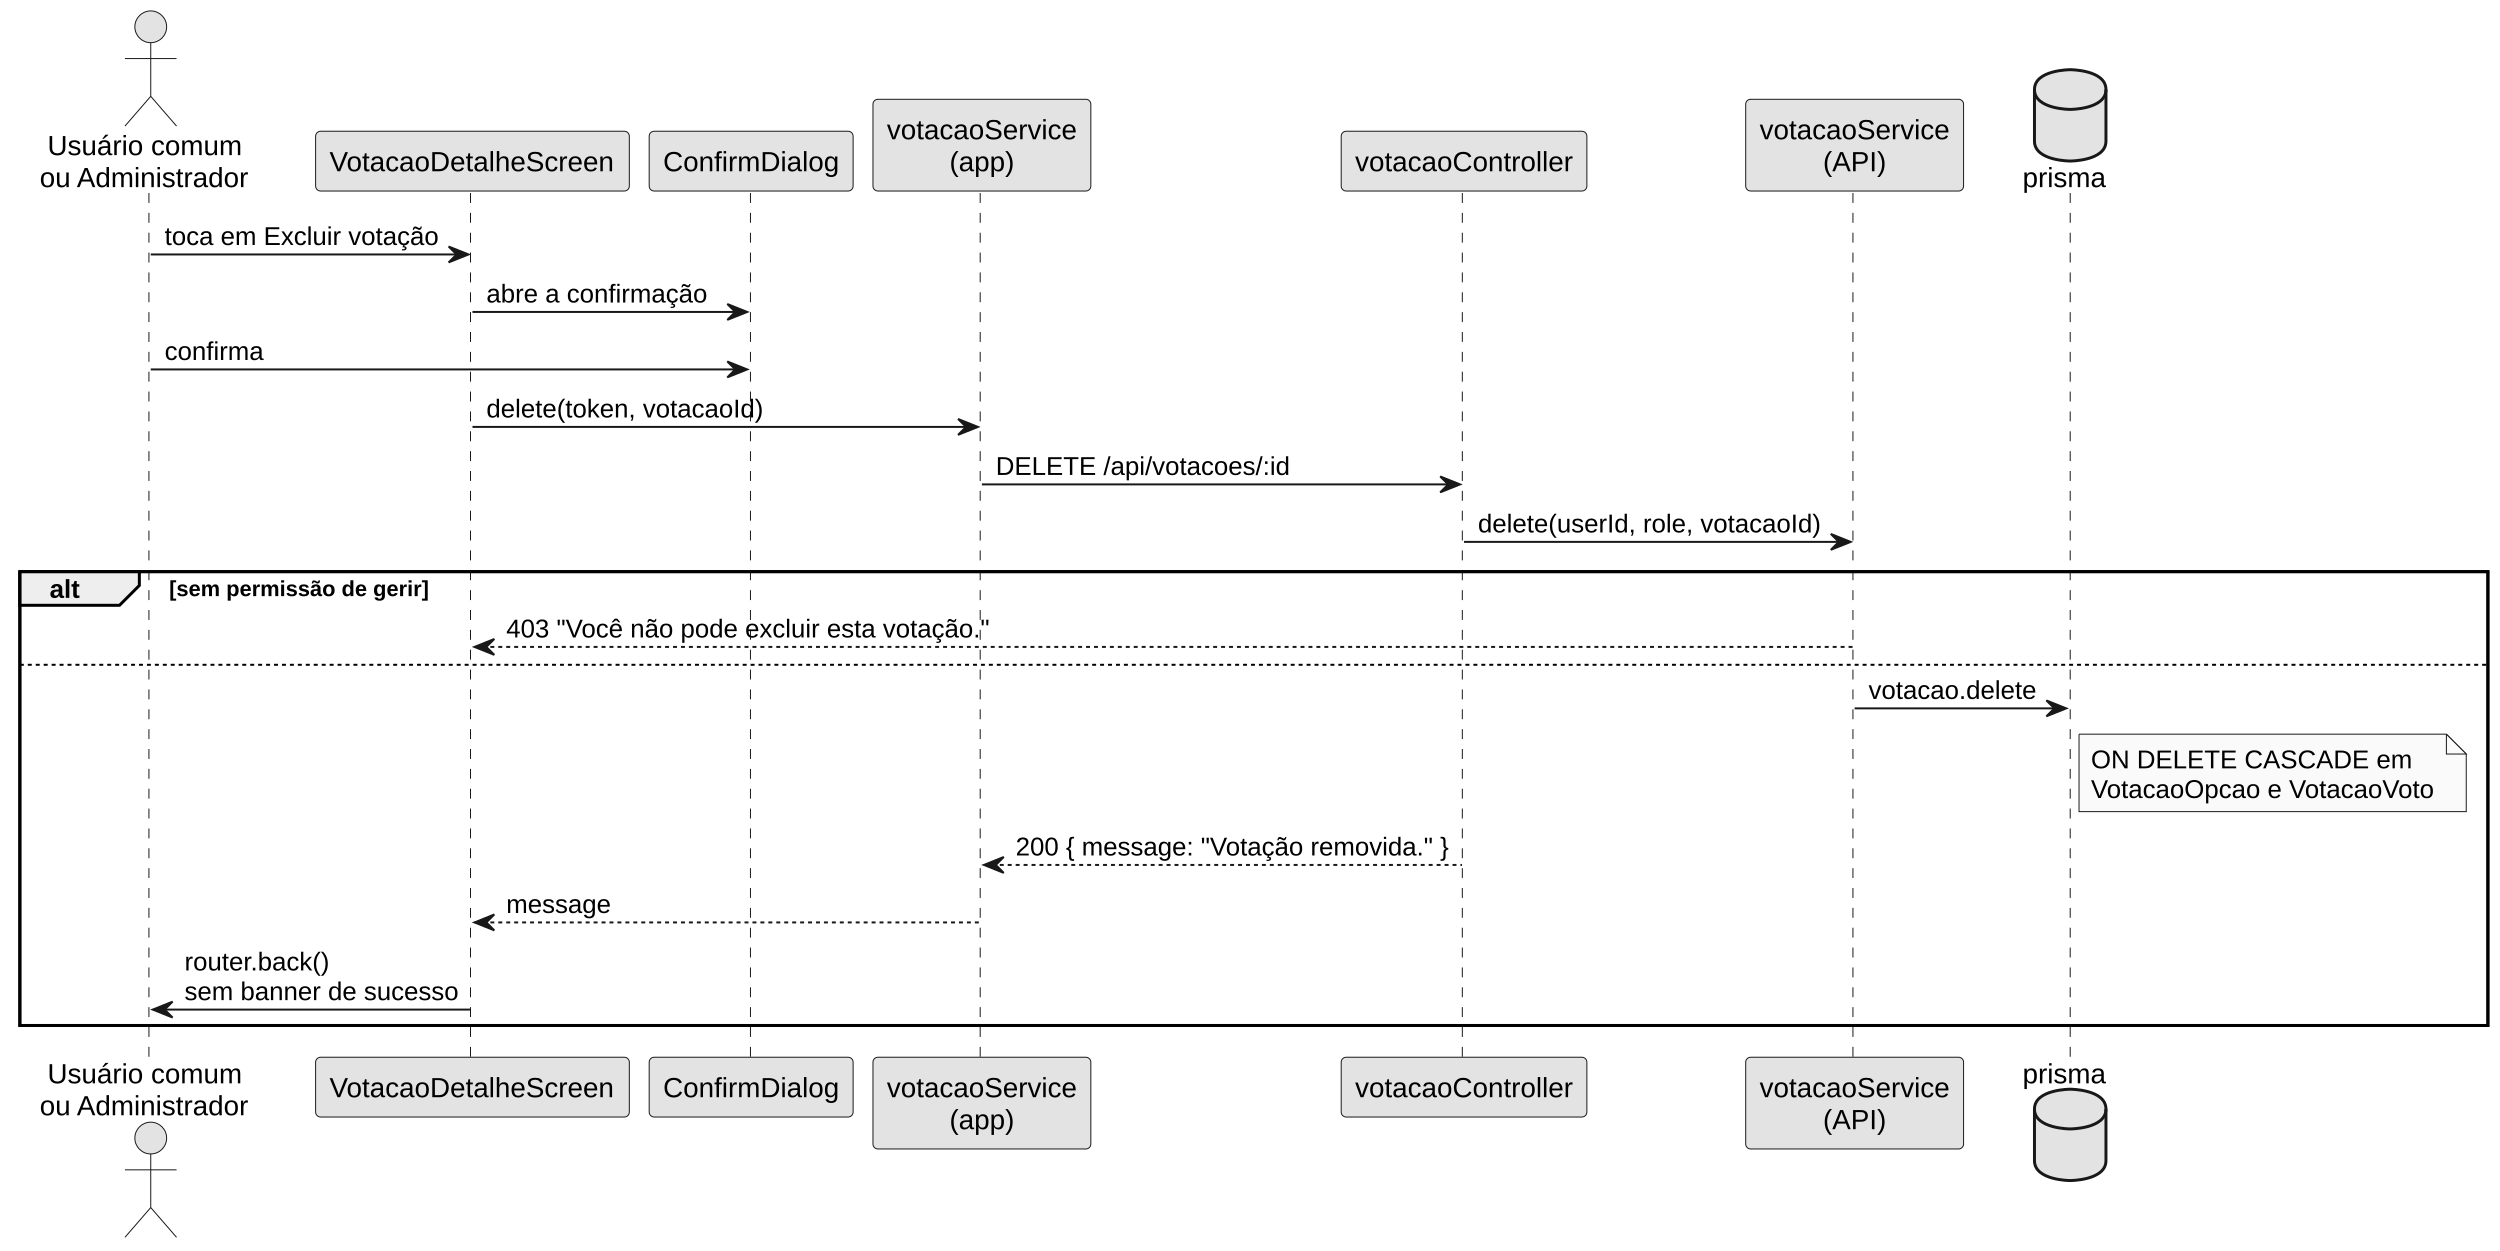
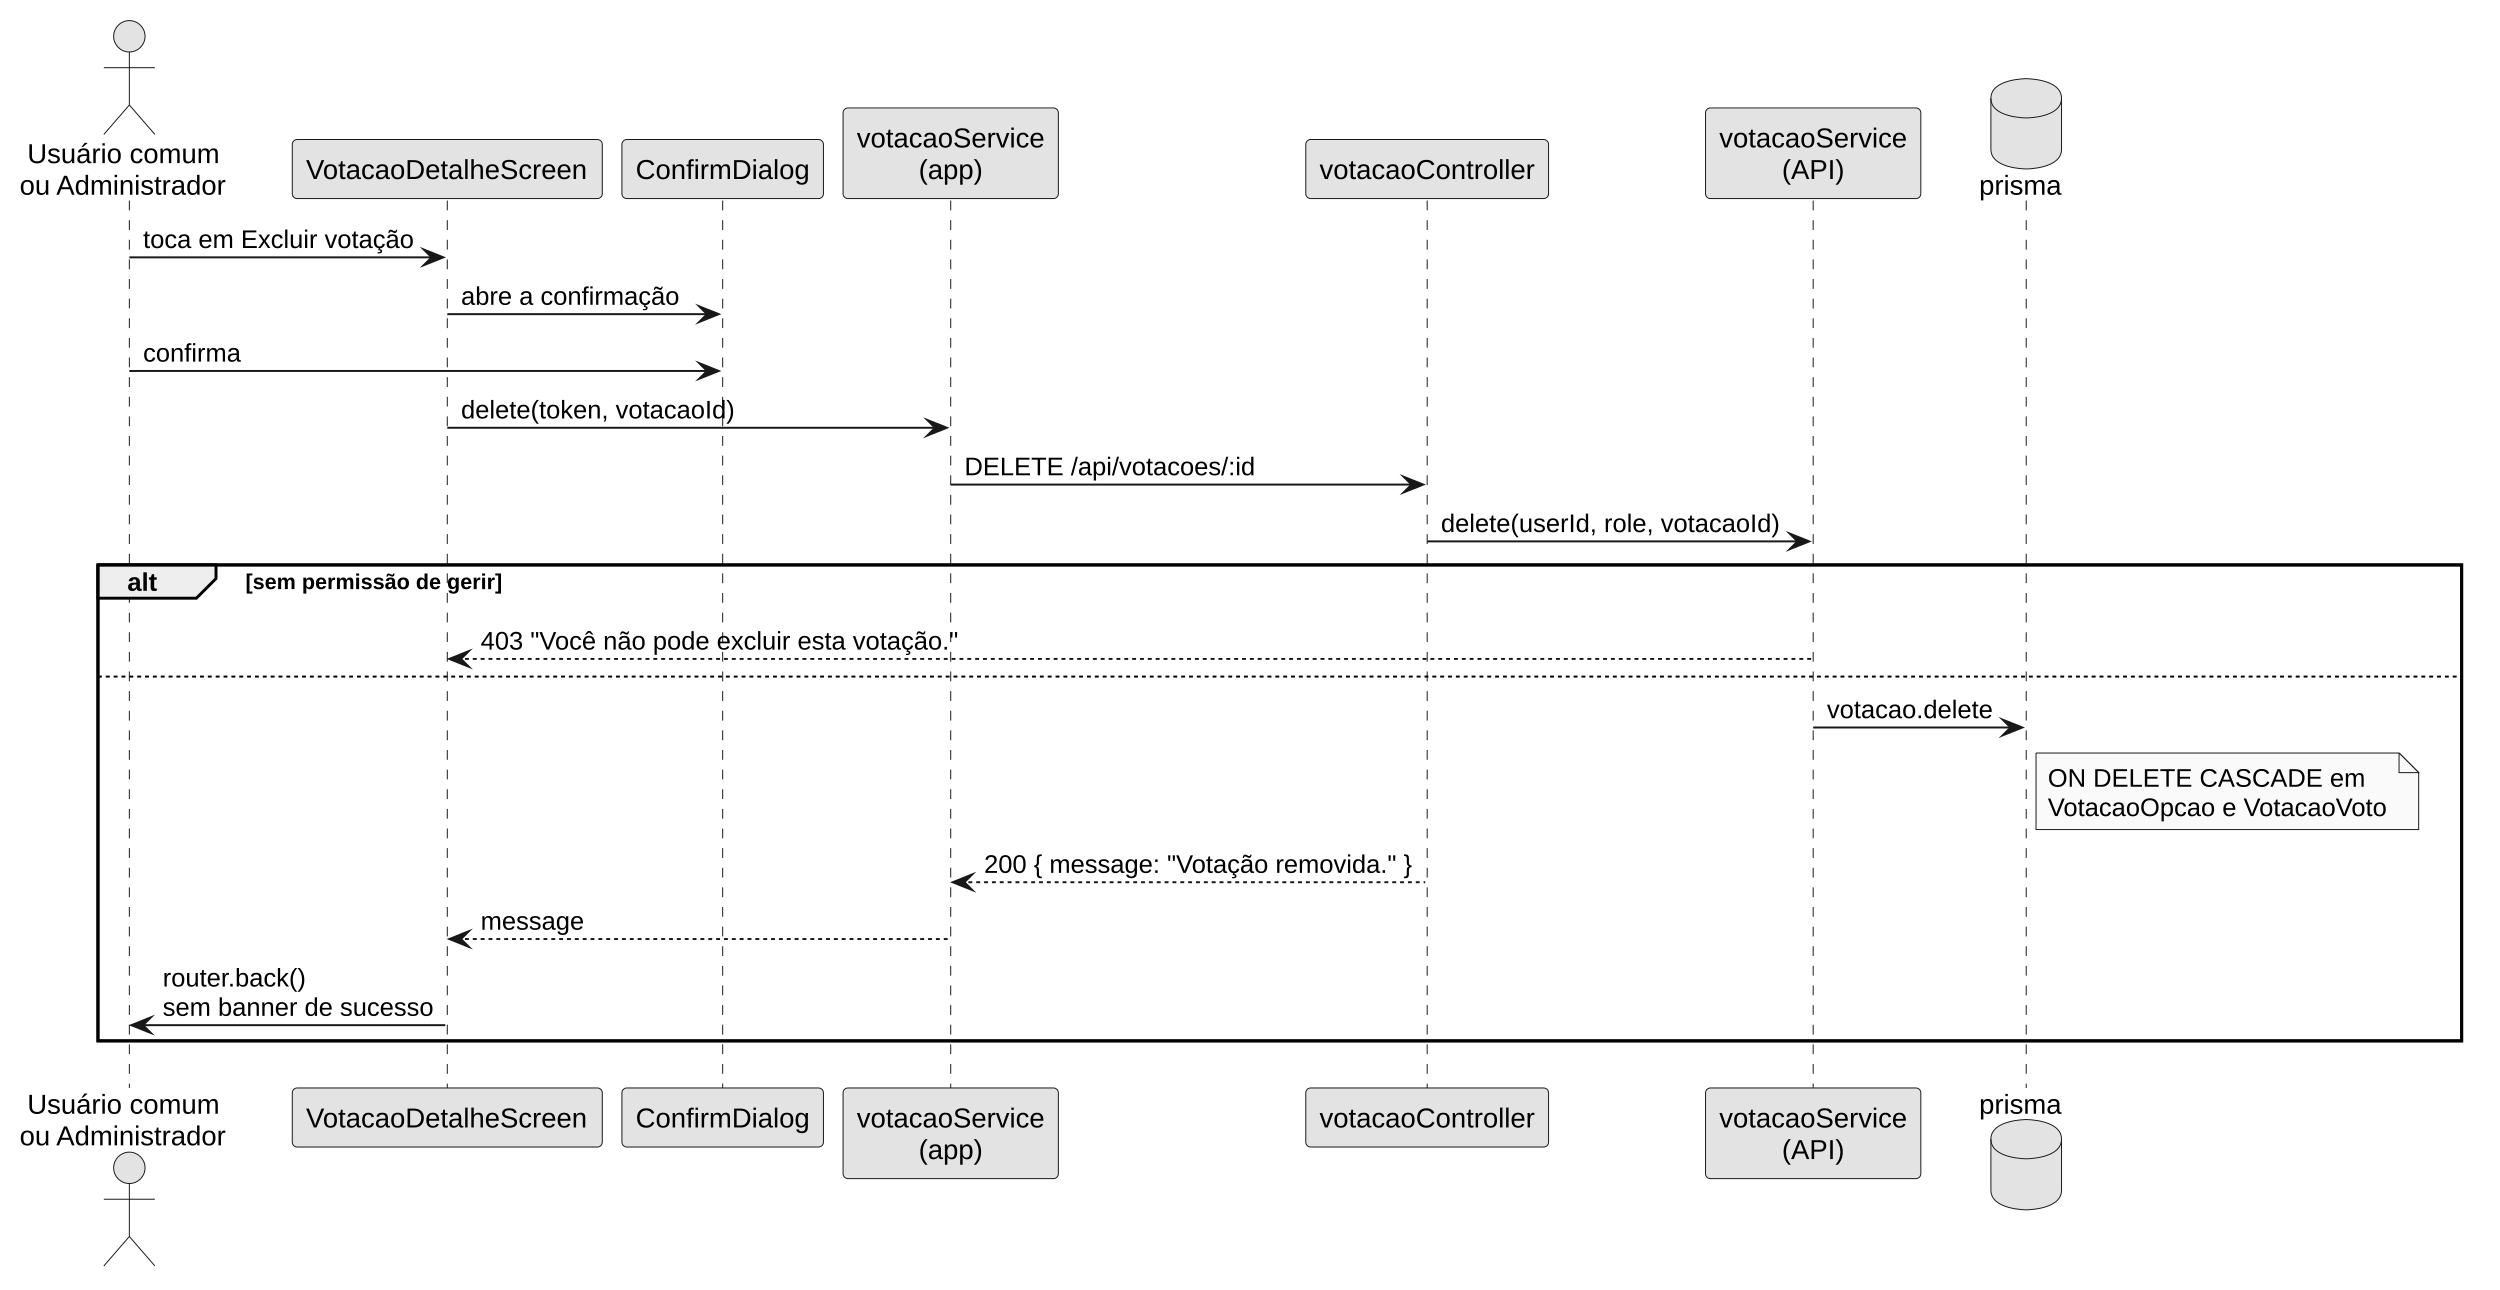
- <svg xmlns="http://www.w3.org/2000/svg" contentStyleType="text/css" height="630px" preserveAspectRatio="none" style="width:1259px;height:630px;background:#FFFFFF;" version="1.1" viewBox="0 0 1259 630" width="1259px" zoomAndPan="magnify">
+ <svg xmlns="http://www.w3.org/2000/svg" version="1.1" data-diagram-type="SEQUENCE" style="width:1274px;height:657px;background:#FFFFFF;" width="1274px" height="657px" viewBox="0 0 1274 657" zoomAndPan="magnify" preserveAspectRatio="none" contentStyleType="text/css">
  <defs />
-   <g>
-     <rect fill="none" height="228.539" style="stroke:#000000;stroke-width:1.5;" width="1242.903" x="10" y="287.89" />
-     <line style="stroke:#181818;stroke-width:0.5;stroke-dasharray:5.0,5.0;" x1="75" x2="75" y1="97.197" y2="533.428" />
-     <line style="stroke:#181818;stroke-width:0.5;stroke-dasharray:5.0,5.0;" x1="236.944" x2="236.944" y1="97.197" y2="533.428" />
-     <line style="stroke:#181818;stroke-width:0.5;stroke-dasharray:5.0,5.0;" x1="377.93" x2="377.93" y1="97.197" y2="533.428" />
-     <line style="stroke:#181818;stroke-width:0.5;stroke-dasharray:5.0,5.0;" x1="493.626" x2="493.626" y1="97.197" y2="533.428" />
-     <line style="stroke:#181818;stroke-width:0.5;stroke-dasharray:5.0,5.0;" x1="736.426" x2="736.426" y1="97.197" y2="533.428" />
-     <line style="stroke:#181818;stroke-width:0.5;stroke-dasharray:5.0,5.0;" x1="933.137" x2="933.137" y1="97.197" y2="533.428" />
-     <line style="stroke:#181818;stroke-width:0.5;stroke-dasharray:5.0,5.0;" x1="1042.555" x2="1042.555" y1="97.197" y2="533.428" />
-     <text fill="#000000" font-family="Arial" font-size="14" lengthAdjust="spacing" textLength="98.027" x="23.9" y="78.132">Usuário comum</text>
-     <text fill="#000000" font-family="Arial" font-size="14" lengthAdjust="spacing" textLength="105.827" x="20" y="94.231">ou Administrador</text>
-     <ellipse cx="75.914" cy="13.5" fill="#E3E3E3" rx="8" ry="8" style="stroke:#181818;stroke-width:0.5;" />
-     <path d="M75.914,21.5 L75.914,48.5 M62.914,29.5 L88.914,29.5 M75.914,48.5 L62.914,63.5 M75.914,48.5 L88.914,63.5 " fill="none" style="stroke:#181818;stroke-width:0.5;" />
-     <text fill="#000000" font-family="Arial" font-size="14" lengthAdjust="spacing" textLength="98.027" x="23.9" y="545.56">Usuário comum</text>
-     <text fill="#000000" font-family="Arial" font-size="14" lengthAdjust="spacing" textLength="105.827" x="20" y="561.659">ou Administrador</text>
-     <ellipse cx="75.914" cy="573.125" fill="#E3E3E3" rx="8" ry="8" style="stroke:#181818;stroke-width:0.5;" />
-     <path d="M75.914,581.125 L75.914,608.125 M62.914,589.125 L88.914,589.125 M75.914,608.125 L62.914,623.125 M75.914,608.125 L88.914,623.125 " fill="none" style="stroke:#181818;stroke-width:0.5;" />
-     <rect fill="#E3E3E3" height="30.099" rx="2.5" ry="2.5" style="stroke:#181818;stroke-width:0.5;" width="157.985" x="158.944" y="66.099" />
-     <text fill="#000000" font-family="Arial" font-size="14" lengthAdjust="spacing" textLength="143.985" x="165.944" y="86.231">VotacaoDetalheScreen</text>
-     <rect fill="#E3E3E3" height="30.099" rx="2.5" ry="2.5" style="stroke:#181818;stroke-width:0.5;" width="157.985" x="158.944" y="532.428" />
-     <text fill="#000000" font-family="Arial" font-size="14" lengthAdjust="spacing" textLength="143.985" x="165.944" y="552.56">VotacaoDetalheScreen</text>
-     <rect fill="#E3E3E3" height="30.099" rx="2.5" ry="2.5" style="stroke:#181818;stroke-width:0.5;" width="102.696" x="326.93" y="66.099" />
-     <text fill="#000000" font-family="Arial" font-size="14" lengthAdjust="spacing" textLength="88.696" x="333.93" y="86.231">ConfirmDialog</text>
-     <rect fill="#E3E3E3" height="30.099" rx="2.5" ry="2.5" style="stroke:#181818;stroke-width:0.5;" width="102.696" x="326.93" y="532.428" />
-     <text fill="#000000" font-family="Arial" font-size="14" lengthAdjust="spacing" textLength="88.696" x="333.93" y="552.56">ConfirmDialog</text>
-     <rect fill="#E3E3E3" height="46.197" rx="2.5" ry="2.5" style="stroke:#181818;stroke-width:0.5;" width="109.717" x="439.626" y="50" />
-     <text fill="#000000" font-family="Arial" font-size="14" lengthAdjust="spacing" textLength="95.717" x="446.626" y="70.132">votacaoService</text>
-     <text fill="#000000" font-family="Arial" font-size="14" lengthAdjust="spacing" textLength="32.683" x="478.143" y="86.231">(app)</text>
-     <rect fill="#E3E3E3" height="46.197" rx="2.5" ry="2.5" style="stroke:#181818;stroke-width:0.5;" width="109.717" x="439.626" y="532.428" />
-     <text fill="#000000" font-family="Arial" font-size="14" lengthAdjust="spacing" textLength="95.717" x="446.626" y="552.56">votacaoService</text>
-     <text fill="#000000" font-family="Arial" font-size="14" lengthAdjust="spacing" textLength="32.683" x="478.143" y="568.659">(app)</text>
-     <rect fill="#E3E3E3" height="30.099" rx="2.5" ry="2.5" style="stroke:#181818;stroke-width:0.5;" width="123.724" x="675.426" y="66.099" />
-     <text fill="#000000" font-family="Arial" font-size="14" lengthAdjust="spacing" textLength="109.724" x="682.426" y="86.231">votacaoController</text>
-     <rect fill="#E3E3E3" height="30.099" rx="2.5" ry="2.5" style="stroke:#181818;stroke-width:0.5;" width="123.724" x="675.426" y="532.428" />
-     <text fill="#000000" font-family="Arial" font-size="14" lengthAdjust="spacing" textLength="109.724" x="682.426" y="552.56">votacaoController</text>
-     <rect fill="#E3E3E3" height="46.197" rx="2.5" ry="2.5" style="stroke:#181818;stroke-width:0.5;" width="109.717" x="879.137" y="50" />
-     <text fill="#000000" font-family="Arial" font-size="14" lengthAdjust="spacing" textLength="95.717" x="886.137" y="70.132">votacaoService</text>
-     <text fill="#000000" font-family="Arial" font-size="14" lengthAdjust="spacing" textLength="31.89" x="918.05" y="86.231">(API)</text>
-     <rect fill="#E3E3E3" height="46.197" rx="2.5" ry="2.5" style="stroke:#181818;stroke-width:0.5;" width="109.717" x="879.137" y="532.428" />
-     <text fill="#000000" font-family="Arial" font-size="14" lengthAdjust="spacing" textLength="95.717" x="886.137" y="552.56">votacaoService</text>
-     <text fill="#000000" font-family="Arial" font-size="14" lengthAdjust="spacing" textLength="31.89" x="918.05" y="568.659">(API)</text>
-     <text fill="#000000" font-family="Arial" font-size="14" lengthAdjust="spacing" textLength="42.007" x="1018.555" y="94.231">prisma</text>
-     <path d="M1024.559,45.099 C1024.559,35.099 1042.559,35.099 1042.559,35.099 C1042.559,35.099 1060.559,35.099 1060.559,45.099 L1060.559,71.099 C1060.559,81.099 1042.559,81.099 1042.559,81.099 C1042.559,81.099 1024.559,81.099 1024.559,71.099 L1024.559,45.099 " fill="#E3E3E3" style="stroke:#181818;stroke-width:1.5;" />
-     <path d="M1024.559,45.099 C1024.559,55.099 1042.559,55.099 1042.559,55.099 C1042.559,55.099 1060.559,55.099 1060.559,45.099 " fill="none" style="stroke:#181818;stroke-width:1.5;" />
-     <text fill="#000000" font-family="Arial" font-size="14" lengthAdjust="spacing" textLength="42.007" x="1018.555" y="545.56">prisma</text>
-     <path d="M1024.559,558.527 C1024.559,548.527 1042.559,548.527 1042.559,548.527 C1042.559,548.527 1060.559,548.527 1060.559,558.527 L1060.559,584.527 C1060.559,594.527 1042.559,594.527 1042.559,594.527 C1042.559,594.527 1024.559,594.527 1024.559,584.527 L1024.559,558.527 " fill="#E3E3E3" style="stroke:#181818;stroke-width:1.5;" />
-     <path d="M1024.559,558.527 C1024.559,568.527 1042.559,568.527 1042.559,568.527 C1042.559,568.527 1060.559,568.527 1060.559,558.527 " fill="none" style="stroke:#181818;stroke-width:1.5;" />
-     <polygon fill="#181818" points="225.937,124.146,235.937,128.146,225.937,132.146,229.937,128.146" style="stroke:#181818;stroke-width:1;" />
-     <line style="stroke:#181818;stroke-width:1;" x1="75.914" x2="231.937" y1="128.146" y2="128.146" />
-     <text fill="#000000" font-family="Arial" font-size="13" lengthAdjust="spacing" textLength="138.004" x="82.914" y="123.391">toca em Excluir votação</text>
-     <polygon fill="#181818" points="366.278,153.095,376.278,157.095,366.278,161.095,370.278,157.095" style="stroke:#181818;stroke-width:1;" />
-     <line style="stroke:#181818;stroke-width:1;" x1="237.937" x2="372.278" y1="157.095" y2="157.095" />
-     <text fill="#000000" font-family="Arial" font-size="13" lengthAdjust="spacing" textLength="111.281" x="244.937" y="152.34">abre a confirmação</text>
-     <polygon fill="#181818" points="366.278,182.043,376.278,186.043,366.278,190.043,370.278,186.043" style="stroke:#181818;stroke-width:1;" />
-     <line style="stroke:#181818;stroke-width:1;" x1="75.914" x2="372.278" y1="186.043" y2="186.043" />
-     <text fill="#000000" font-family="Arial" font-size="13" lengthAdjust="spacing" textLength="49.848" x="82.914" y="181.289">confirma</text>
-     <polygon fill="#181818" points="482.484,210.992,492.484,214.992,482.484,218.992,486.484,214.992" style="stroke:#181818;stroke-width:1;" />
-     <line style="stroke:#181818;stroke-width:1;" x1="237.937" x2="488.484" y1="214.992" y2="214.992" />
-     <text fill="#000000" font-family="Arial" font-size="13" lengthAdjust="spacing" textLength="139.477" x="244.937" y="210.237">delete(token, votacaoId)</text>
-     <polygon fill="#181818" points="725.288,239.941,735.288,243.941,725.288,247.941,729.288,243.941" style="stroke:#181818;stroke-width:1;" />
-     <line style="stroke:#181818;stroke-width:1;" x1="494.484" x2="731.288" y1="243.941" y2="243.941" />
-     <text fill="#000000" font-family="Arial" font-size="13" lengthAdjust="spacing" textLength="148.129" x="501.484" y="239.186">DELETE /api/votacoes/:id</text>
-     <polygon fill="#181818" points="921.995,268.89,931.995,272.89,921.995,276.89,925.995,272.89" style="stroke:#181818;stroke-width:1;" />
-     <line style="stroke:#181818;stroke-width:1;" x1="737.288" x2="927.995" y1="272.89" y2="272.89" />
-     <text fill="#000000" font-family="Arial" font-size="13" lengthAdjust="spacing" textLength="172.707" x="744.288" y="268.135">delete(userId, role, votacaoId)</text>
-     <path d="M10,287.89 L70.171,287.89 L70.171,294.838 L60.171,304.838 L10,304.838 L10,287.89 " fill="#EEEEEE" style="stroke:#000000;stroke-width:1.5;" />
-     <rect fill="none" height="228.539" style="stroke:#000000;stroke-width:1.5;" width="1242.903" x="10" y="287.89" />
-     <text fill="#000000" font-family="Arial" font-size="13" font-weight="bold" lengthAdjust="spacing" textLength="15.171" x="25" y="301.084">alt</text>
-     <text fill="#000000" font-family="Arial" font-size="11" font-weight="bold" lengthAdjust="spacing" textLength="130.829" x="85.171" y="300.207">[sem permissão de gerir]</text>
-     <polygon fill="#181818" points="248.937,321.787,238.937,325.787,248.937,329.787,244.937,325.787" style="stroke:#181818;stroke-width:1;" />
-     <line style="stroke:#181818;stroke-width:1;stroke-dasharray:2.0,2.0;" x1="242.937" x2="932.995" y1="325.787" y2="325.787" />
-     <text fill="#000000" font-family="Arial" font-size="13" lengthAdjust="spacing" textLength="244.112" x="254.937" y="321.032">403 "Você não pode excluir esta votação."</text>
-     <line style="stroke:#000000;stroke-width:1;stroke-dasharray:2.0,2.0;" x1="10" x2="1252.903" y1="334.787" y2="334.787" />
-     <polygon fill="#181818" points="1030.559,352.736,1040.559,356.736,1030.559,360.736,1034.559,356.736" style="stroke:#181818;stroke-width:1;" />
-     <line style="stroke:#181818;stroke-width:1;" x1="933.995" x2="1036.559" y1="356.736" y2="356.736" />
-     <text fill="#000000" font-family="Arial" font-size="13" lengthAdjust="spacing" textLength="84.564" x="940.995" y="351.981">votacao.delete</text>
-     <path d="M1047,369.736 L1047,408.736 L1242,408.736 L1242,379.736 L1232,369.736 L1047,369.736 " fill="#FAFAFA" style="stroke:#181818;stroke-width:0.5;" />
-     <path d="M1232,369.736 L1232,379.736 L1242,379.736 L1232,369.736 " fill="#FAFAFA" style="stroke:#181818;stroke-width:0.5;" />
-     <text fill="#000000" font-family="Arial" font-size="13" lengthAdjust="spacing" textLength="161.815" x="1053" y="386.93">ON DELETE CASCADE em</text>
-     <text fill="#000000" font-family="Arial" font-size="13" lengthAdjust="spacing" textLength="174.903" x="1053" y="401.878">VotacaoOpcao e VotacaoVoto</text>
-     <polygon fill="#181818" points="505.484,431.582,495.484,435.582,505.484,439.582,501.484,435.582" style="stroke:#181818;stroke-width:1;" />
-     <line style="stroke:#181818;stroke-width:1;stroke-dasharray:2.0,2.0;" x1="499.484" x2="736.288" y1="435.582" y2="435.582" />
-     <text fill="#000000" font-family="Arial" font-size="13" lengthAdjust="spacing" textLength="218.804" x="511.484" y="430.827">200 { message: "Votação removida." }</text>
-     <polygon fill="#181818" points="248.937,460.531,238.937,464.531,248.937,468.531,244.937,464.531" style="stroke:#181818;stroke-width:1;" />
-     <line style="stroke:#181818;stroke-width:1;stroke-dasharray:2.0,2.0;" x1="242.937" x2="493.484" y1="464.531" y2="464.531" />
-     <text fill="#000000" font-family="Arial" font-size="13" lengthAdjust="spacing" textLength="52.749" x="254.937" y="459.776">message</text>
-     <polygon fill="#181818" points="86.914,504.428,76.914,508.428,86.914,512.428,82.914,508.428" style="stroke:#181818;stroke-width:1;" />
-     <line style="stroke:#181818;stroke-width:1;" x1="80.914" x2="236.937" y1="508.428" y2="508.428" />
-     <text fill="#000000" font-family="Arial" font-size="13" lengthAdjust="spacing" textLength="73.69" x="92.914" y="488.725">router.back()</text>
-     <text fill="#000000" font-family="Arial" font-size="13" lengthAdjust="spacing" textLength="138.023" x="92.914" y="503.673">sem banner de sucesso</text>
+   <g font-family="sans-serif" lengthAdjust="spacing">
+     <rect x="49.914" y="287.89" width="1204.548" height="242.539" fill="none" style="stroke:#000;stroke-width:1.5;" />
+     <g class="participant-lifeline" data-qualified-name="Ator" data-entity-uid="part1" id="part1-lifeline" data-source-line="7">
+       <g>
+         <rect x="62.414" y="102.197" width="8" height="452.231" fill="#000" fill-opacity="0" />
+         <line x1="65.914" y1="102.197" x2="65.914" y2="554.428" style="stroke:#181818;stroke-width:0.5;stroke-dasharray:5,5;" />
+       </g>
+     </g>
+     <g class="participant-lifeline" data-qualified-name="Tela" data-entity-uid="part2" id="part2-lifeline" data-source-line="8">
+       <g>
+         <rect x="224.437" y="102.197" width="8" height="452.231" fill="#000" fill-opacity="0" />
+         <line x1="227.937" y1="102.197" x2="227.937" y2="554.428" style="stroke:#181818;stroke-width:0.5;stroke-dasharray:5,5;" />
+       </g>
+     </g>
+     <g class="participant-lifeline" data-qualified-name="Dialogo" data-entity-uid="part3" id="part3-lifeline" data-source-line="9">
+       <g>
+         <rect x="364.778" y="102.197" width="8" height="452.231" fill="#000" fill-opacity="0" />
+         <line x1="368.278" y1="102.197" x2="368.278" y2="554.428" style="stroke:#181818;stroke-width:0.5;stroke-dasharray:5,5;" />
+       </g>
+     </g>
+     <g class="participant-lifeline" data-qualified-name="App" data-entity-uid="part4" id="part4-lifeline" data-source-line="10">
+       <g>
+         <rect x="480.984" y="102.197" width="8" height="452.231" fill="#000" fill-opacity="0" />
+         <line x1="484.484" y1="102.197" x2="484.484" y2="554.428" style="stroke:#181818;stroke-width:0.5;stroke-dasharray:5,5;" />
+       </g>
+     </g>
+     <g class="participant-lifeline" data-qualified-name="Ctrl" data-entity-uid="part5" id="part5-lifeline" data-source-line="11">
+       <g>
+         <rect x="723.788" y="102.197" width="8" height="452.231" fill="#000" fill-opacity="0" />
+         <line x1="727.288" y1="102.197" x2="727.288" y2="554.428" style="stroke:#181818;stroke-width:0.5;stroke-dasharray:5,5;" />
+       </g>
+     </g>
+     <g class="participant-lifeline" data-qualified-name="Svc" data-entity-uid="part6" id="part6-lifeline" data-source-line="12">
+       <g>
+         <rect x="920.495" y="102.197" width="8" height="452.231" fill="#000" fill-opacity="0" />
+         <line x1="923.995" y1="102.197" x2="923.995" y2="554.428" style="stroke:#181818;stroke-width:0.5;stroke-dasharray:5,5;" />
+       </g>
+     </g>
+     <g class="participant-lifeline" data-qualified-name="Db" data-entity-uid="part7" id="part7-lifeline" data-source-line="13">
+       <g>
+         <rect x="1029.059" y="102.197" width="8" height="452.231" fill="#000" fill-opacity="0" />
+         <line x1="1032.559" y1="102.197" x2="1032.559" y2="554.428" style="stroke:#181818;stroke-width:0.5;stroke-dasharray:5,5;" />
+       </g>
+     </g>
+     <g class="participant participant-head" data-qualified-name="Ator" data-entity-uid="part1" id="part1-head" data-source-line="7">
+       <text x="13.9" y="83.132" fill="#000" font-size="14" textLength="98.027" font-family="Arial">Usuário comum</text>
+       <text x="10" y="99.23" fill="#000" font-size="14" textLength="105.827" font-family="Arial">ou Administrador</text>
+       <ellipse cx="65.914" cy="18.5" rx="8" ry="8" fill="#E3E3E3" style="stroke:#181818;stroke-width:0.5;" />
+       <path d="M65.914,26.5 L65.914,53.5 M52.914,34.5 L78.914,34.5 M65.914,53.5 L52.914,68.5 M65.914,53.5 L78.914,68.5" style="stroke:#181818;stroke-width:0.5;" fill="none" />
+     </g>
+     <g class="participant participant-head" data-qualified-name="Tela" data-entity-uid="part2" id="part2-head" data-source-line="8">
+       <rect x="148.944" y="71.099" width="157.985" height="30.099" fill="#E3E3E3" style="stroke:#181818;stroke-width:0.5;" rx="2.5" ry="2.5" />
+       <text x="155.944" y="91.23" fill="#000" font-size="14" textLength="143.985" font-family="Arial">VotacaoDetalheScreen</text>
+     </g>
+     <g class="participant participant-head" data-qualified-name="Dialogo" data-entity-uid="part3" id="part3-head" data-source-line="9">
+       <rect x="316.93" y="71.099" width="102.696" height="30.099" fill="#E3E3E3" style="stroke:#181818;stroke-width:0.5;" rx="2.5" ry="2.5" />
+       <text x="323.93" y="91.23" fill="#000" font-size="14" textLength="88.696" font-family="Arial">ConfirmDialog</text>
+     </g>
+     <g class="participant participant-head" data-qualified-name="App" data-entity-uid="part4" id="part4-head" data-source-line="10">
+       <rect x="429.626" y="55" width="109.717" height="46.197" fill="#E3E3E3" style="stroke:#181818;stroke-width:0.5;" rx="2.5" ry="2.5" />
+       <text x="436.626" y="75.132" fill="#000" font-size="14" textLength="95.717" font-family="Arial">votacaoService</text>
+       <text x="468.143" y="91.23" fill="#000" font-size="14" textLength="32.683" font-family="Arial">(app)</text>
+     </g>
+     <g class="participant participant-head" data-qualified-name="Ctrl" data-entity-uid="part5" id="part5-head" data-source-line="11">
+       <rect x="665.426" y="71.099" width="123.724" height="30.099" fill="#E3E3E3" style="stroke:#181818;stroke-width:0.5;" rx="2.5" ry="2.5" />
+       <text x="672.426" y="91.23" fill="#000" font-size="14" textLength="109.724" font-family="Arial">votacaoController</text>
+     </g>
+     <g class="participant participant-head" data-qualified-name="Svc" data-entity-uid="part6" id="part6-head" data-source-line="12">
+       <rect x="869.137" y="55" width="109.717" height="46.197" fill="#E3E3E3" style="stroke:#181818;stroke-width:0.5;" rx="2.5" ry="2.5" />
+       <text x="876.137" y="75.132" fill="#000" font-size="14" textLength="95.717" font-family="Arial">votacaoService</text>
+       <text x="908.05" y="91.23" fill="#000" font-size="14" textLength="31.89" font-family="Arial">(API)</text>
+     </g>
+     <g class="participant participant-head" data-qualified-name="Db" data-entity-uid="part7" id="part7-head" data-source-line="13">
+       <text x="1008.555" y="99.23" fill="#000" font-size="14" textLength="42.007" font-family="Arial">prisma</text>
+       <path d="M1014.559,50.099 C1014.559,40.099 1032.559,40.099 1032.559,40.099 C1032.559,40.099 1050.559,40.099 1050.559,50.099 L1050.559,76.099 C1050.559,86.099 1032.559,86.099 1032.559,86.099 C1032.559,86.099 1014.559,86.099 1014.559,76.099 L1014.559,50.099" style="stroke:#181818;stroke-width:0.5;" fill="#E3E3E3" />
+       <path d="M1014.559,50.099 C1014.559,60.099 1032.559,60.099 1032.559,60.099 C1032.559,60.099 1050.559,60.099 1050.559,50.099" style="stroke:#181818;stroke-width:0.5;" fill="none" />
+     </g>
+     <g class="participant participant-tail" data-qualified-name="Ator" data-entity-uid="part1" id="part1-tail" data-source-line="7">
+       <text x="13.9" y="567.56" fill="#000" font-size="14" textLength="98.027" font-family="Arial">Usuário comum</text>
+       <text x="10" y="583.659" fill="#000" font-size="14" textLength="105.827" font-family="Arial">ou Administrador</text>
+       <ellipse cx="65.914" cy="595.125" rx="8" ry="8" fill="#E3E3E3" style="stroke:#181818;stroke-width:0.5;" />
+       <path d="M65.914,603.125 L65.914,630.125 M52.914,611.125 L78.914,611.125 M65.914,630.125 L52.914,645.125 M65.914,630.125 L78.914,645.125" style="stroke:#181818;stroke-width:0.5;" fill="none" />
+     </g>
+     <g class="participant participant-tail" data-qualified-name="Tela" data-entity-uid="part2" id="part2-tail" data-source-line="8">
+       <rect x="148.944" y="554.428" width="157.985" height="30.099" fill="#E3E3E3" style="stroke:#181818;stroke-width:0.5;" rx="2.5" ry="2.5" />
+       <text x="155.944" y="574.56" fill="#000" font-size="14" textLength="143.985" font-family="Arial">VotacaoDetalheScreen</text>
+     </g>
+     <g class="participant participant-tail" data-qualified-name="Dialogo" data-entity-uid="part3" id="part3-tail" data-source-line="9">
+       <rect x="316.93" y="554.428" width="102.696" height="30.099" fill="#E3E3E3" style="stroke:#181818;stroke-width:0.5;" rx="2.5" ry="2.5" />
+       <text x="323.93" y="574.56" fill="#000" font-size="14" textLength="88.696" font-family="Arial">ConfirmDialog</text>
+     </g>
+     <g class="participant participant-tail" data-qualified-name="App" data-entity-uid="part4" id="part4-tail" data-source-line="10">
+       <rect x="429.626" y="554.428" width="109.717" height="46.197" fill="#E3E3E3" style="stroke:#181818;stroke-width:0.5;" rx="2.5" ry="2.5" />
+       <text x="436.626" y="574.56" fill="#000" font-size="14" textLength="95.717" font-family="Arial">votacaoService</text>
+       <text x="468.143" y="590.659" fill="#000" font-size="14" textLength="32.683" font-family="Arial">(app)</text>
+     </g>
+     <g class="participant participant-tail" data-qualified-name="Ctrl" data-entity-uid="part5" id="part5-tail" data-source-line="11">
+       <rect x="665.426" y="554.428" width="123.724" height="30.099" fill="#E3E3E3" style="stroke:#181818;stroke-width:0.5;" rx="2.5" ry="2.5" />
+       <text x="672.426" y="574.56" fill="#000" font-size="14" textLength="109.724" font-family="Arial">votacaoController</text>
+     </g>
+     <g class="participant participant-tail" data-qualified-name="Svc" data-entity-uid="part6" id="part6-tail" data-source-line="12">
+       <rect x="869.137" y="554.428" width="109.717" height="46.197" fill="#E3E3E3" style="stroke:#181818;stroke-width:0.5;" rx="2.5" ry="2.5" />
+       <text x="876.137" y="574.56" fill="#000" font-size="14" textLength="95.717" font-family="Arial">votacaoService</text>
+       <text x="908.05" y="590.659" fill="#000" font-size="14" textLength="31.89" font-family="Arial">(API)</text>
+     </g>
+     <g class="participant participant-tail" data-qualified-name="Db" data-entity-uid="part7" id="part7-tail" data-source-line="13">
+       <text x="1008.555" y="567.56" fill="#000" font-size="14" textLength="42.007" font-family="Arial">prisma</text>
+       <path d="M1014.559,580.527 C1014.559,570.527 1032.559,570.527 1032.559,570.527 C1032.559,570.527 1050.559,570.527 1050.559,580.527 L1050.559,606.527 C1050.559,616.527 1032.559,616.527 1032.559,616.527 C1032.559,616.527 1014.559,616.527 1014.559,606.527 L1014.559,580.527" style="stroke:#181818;stroke-width:0.5;" fill="#E3E3E3" />
+       <path d="M1014.559,580.527 C1014.559,590.527 1032.559,590.527 1032.559,590.527 C1032.559,590.527 1050.559,590.527 1050.559,580.527" style="stroke:#181818;stroke-width:0.5;" fill="none" />
+     </g>
+     <g class="message" data-entity-1="part1" data-entity-2="part2" id="msg1" data-source-line="15">
+       <polygon points="215.937,127.146,225.937,131.146,215.937,135.146,219.937,131.146" fill="#181818" style="stroke:#181818;stroke-width:1;stroke-linejoin:miter;stroke-miterlimit:10;" />
+       <line x1="65.914" y1="131.146" x2="221.937" y2="131.146" style="stroke:#181818;stroke-width:1;" />
+       <text x="72.914" y="126.391" fill="#000" font-size="13" textLength="138.004" font-family="Arial">toca em Excluir votação</text>
+     </g>
+     <g class="message" data-entity-1="part2" data-entity-2="part3" id="msg2" data-source-line="16">
+       <polygon points="356.278,156.095,366.278,160.095,356.278,164.095,360.278,160.095" fill="#181818" style="stroke:#181818;stroke-width:1;stroke-linejoin:miter;stroke-miterlimit:10;" />
+       <line x1="227.937" y1="160.095" x2="362.278" y2="160.095" style="stroke:#181818;stroke-width:1;" />
+       <text x="234.937" y="155.34" fill="#000" font-size="13" textLength="111.281" font-family="Arial">abre a confirmação</text>
+     </g>
+     <g class="message" data-entity-1="part1" data-entity-2="part3" id="msg3" data-source-line="17">
+       <polygon points="356.278,185.043,366.278,189.043,356.278,193.043,360.278,189.043" fill="#181818" style="stroke:#181818;stroke-width:1;stroke-linejoin:miter;stroke-miterlimit:10;" />
+       <line x1="65.914" y1="189.043" x2="362.278" y2="189.043" style="stroke:#181818;stroke-width:1;" />
+       <text x="72.914" y="184.289" fill="#000" font-size="13" textLength="49.848" font-family="Arial">confirma</text>
+     </g>
+     <g class="message" data-entity-1="part2" data-entity-2="part4" id="msg4" data-source-line="18">
+       <polygon points="472.484,213.992,482.484,217.992,472.484,221.992,476.484,217.992" fill="#181818" style="stroke:#181818;stroke-width:1;stroke-linejoin:miter;stroke-miterlimit:10;" />
+       <line x1="227.937" y1="217.992" x2="478.484" y2="217.992" style="stroke:#181818;stroke-width:1;" />
+       <text x="234.937" y="213.237" fill="#000" font-size="13" textLength="139.477" font-family="Arial">delete(token, votacaoId)</text>
+     </g>
+     <g class="message" data-entity-1="part4" data-entity-2="part5" id="msg5" data-source-line="19">
+       <polygon points="715.288,242.941,725.288,246.941,715.288,250.941,719.288,246.941" fill="#181818" style="stroke:#181818;stroke-width:1;stroke-linejoin:miter;stroke-miterlimit:10;" />
+       <line x1="484.484" y1="246.941" x2="721.288" y2="246.941" style="stroke:#181818;stroke-width:1;" />
+       <text x="491.484" y="242.186" fill="#000" font-size="13" textLength="148.129" font-family="Arial">DELETE /api/votacoes/:id</text>
+     </g>
+     <g class="message" data-entity-1="part5" data-entity-2="part6" id="msg6" data-source-line="20">
+       <polygon points="911.995,271.89,921.995,275.89,911.995,279.89,915.995,275.89" fill="#181818" style="stroke:#181818;stroke-width:1;stroke-linejoin:miter;stroke-miterlimit:10;" />
+       <line x1="727.288" y1="275.89" x2="917.995" y2="275.89" style="stroke:#181818;stroke-width:1;" />
+       <text x="734.288" y="271.135" fill="#000" font-size="13" textLength="172.707" font-family="Arial">delete(userId, role, votacaoId)</text>
+     </g>
+     <path d="M49.914,287.89 L110.084,287.89 L110.084,294.838 L100.084,304.838 L49.914,304.838 L49.914,287.89" style="stroke:#000;stroke-width:1.5;" fill="#EEE" />
+     <rect x="49.914" y="287.89" width="1204.548" height="242.539" fill="none" style="stroke:#000;stroke-width:1.5;" />
+     <text x="64.914" y="301.083" fill="#000" font-size="13" textLength="15.171" font-weight="700" font-family="Arial">alt</text>
+     <text x="125.084" y="300.208" fill="#000" font-size="11" textLength="130.829" font-weight="700" font-family="Arial">[sem permissão de gerir]</text>
+     <g class="message" data-entity-1="part6" data-entity-2="part2" id="msg7" data-source-line="22">
+       <polygon points="238.937,331.787,228.937,335.787,238.937,339.787,234.937,335.787" fill="#181818" style="stroke:#181818;stroke-width:1;stroke-linejoin:miter;stroke-miterlimit:10;" />
+       <line x1="232.937" y1="335.787" x2="922.995" y2="335.787" style="stroke:#181818;stroke-width:1;stroke-dasharray:2,2;" />
+       <text x="244.937" y="331.032" fill="#000" font-size="13" textLength="244.112" font-family="Arial">403 "Você não pode excluir esta votação."</text>
+     </g>
+     <line x1="49.914" y1="344.787" x2="1254.462" y2="344.787" style="stroke:#000;stroke-width:1;stroke-dasharray:2,2;" />
+     <g class="message" data-entity-1="part6" data-entity-2="part7" id="msg8" data-source-line="24">
+       <polygon points="1020.559,366.736,1030.559,370.736,1020.559,374.736,1024.559,370.736" fill="#181818" style="stroke:#181818;stroke-width:1;stroke-linejoin:miter;stroke-miterlimit:10;" />
+       <line x1="923.995" y1="370.736" x2="1026.559" y2="370.736" style="stroke:#181818;stroke-width:1;" />
+       <text x="930.995" y="365.981" fill="#000" font-size="13" textLength="84.563" font-family="Arial">votacao.delete</text>
+     </g>
+     <path d="M1037.559,383.736 L1037.559,422.736 L1232.559,422.736 L1232.559,393.736 L1222.559,383.736 L1037.559,383.736" style="stroke:#181818;stroke-width:0.5;" fill="#FAFAFA" />
+     <path d="M1222.559,383.736 L1222.559,393.736 L1232.559,393.736 L1222.559,383.736" style="stroke:#181818;stroke-width:0.5;" fill="#FAFAFA" />
+     <text x="1043.559" y="400.93" fill="#000" font-size="13" textLength="161.814" font-family="Arial">ON DELETE CASCADE em</text>
+     <text x="1043.559" y="415.878" fill="#000" font-size="13" textLength="174.903" font-family="Arial">VotacaoOpcao e VotacaoVoto</text>
+     <g class="message" data-entity-1="part5" data-entity-2="part4" id="msg9" data-source-line="29">
+       <polygon points="495.484,445.582,485.484,449.582,495.484,453.582,491.484,449.582" fill="#181818" style="stroke:#181818;stroke-width:1;stroke-linejoin:miter;stroke-miterlimit:10;" />
+       <line x1="489.484" y1="449.582" x2="726.288" y2="449.582" style="stroke:#181818;stroke-width:1;stroke-dasharray:2,2;" />
+       <text x="501.484" y="444.827" fill="#000" font-size="13" textLength="218.804" font-family="Arial">200 { message: "Votação removida." }</text>
+     </g>
+     <g class="message" data-entity-1="part4" data-entity-2="part2" id="msg10" data-source-line="30">
+       <polygon points="238.937,474.531,228.937,478.531,238.937,482.531,234.937,478.531" fill="#181818" style="stroke:#181818;stroke-width:1;stroke-linejoin:miter;stroke-miterlimit:10;" />
+       <line x1="232.937" y1="478.531" x2="483.484" y2="478.531" style="stroke:#181818;stroke-width:1;stroke-dasharray:2,2;" />
+       <text x="244.937" y="473.776" fill="#000" font-size="13" textLength="52.749" font-family="Arial">message</text>
+     </g>
+     <g class="message" data-entity-1="part2" data-entity-2="part1" id="msg11" data-source-line="31">
+       <polygon points="76.914,518.428,66.914,522.428,76.914,526.428,72.914,522.428" fill="#181818" style="stroke:#181818;stroke-width:1;stroke-linejoin:miter;stroke-miterlimit:10;" />
+       <line x1="70.914" y1="522.428" x2="226.937" y2="522.428" style="stroke:#181818;stroke-width:1;" />
+       <text x="82.914" y="502.725" fill="#000" font-size="13" textLength="73.69" font-family="Arial">router.back()</text>
+       <text x="82.914" y="517.673" fill="#000" font-size="13" textLength="138.023" font-family="Arial">sem banner de sucesso</text>
+     </g>
  </g>
</svg>
